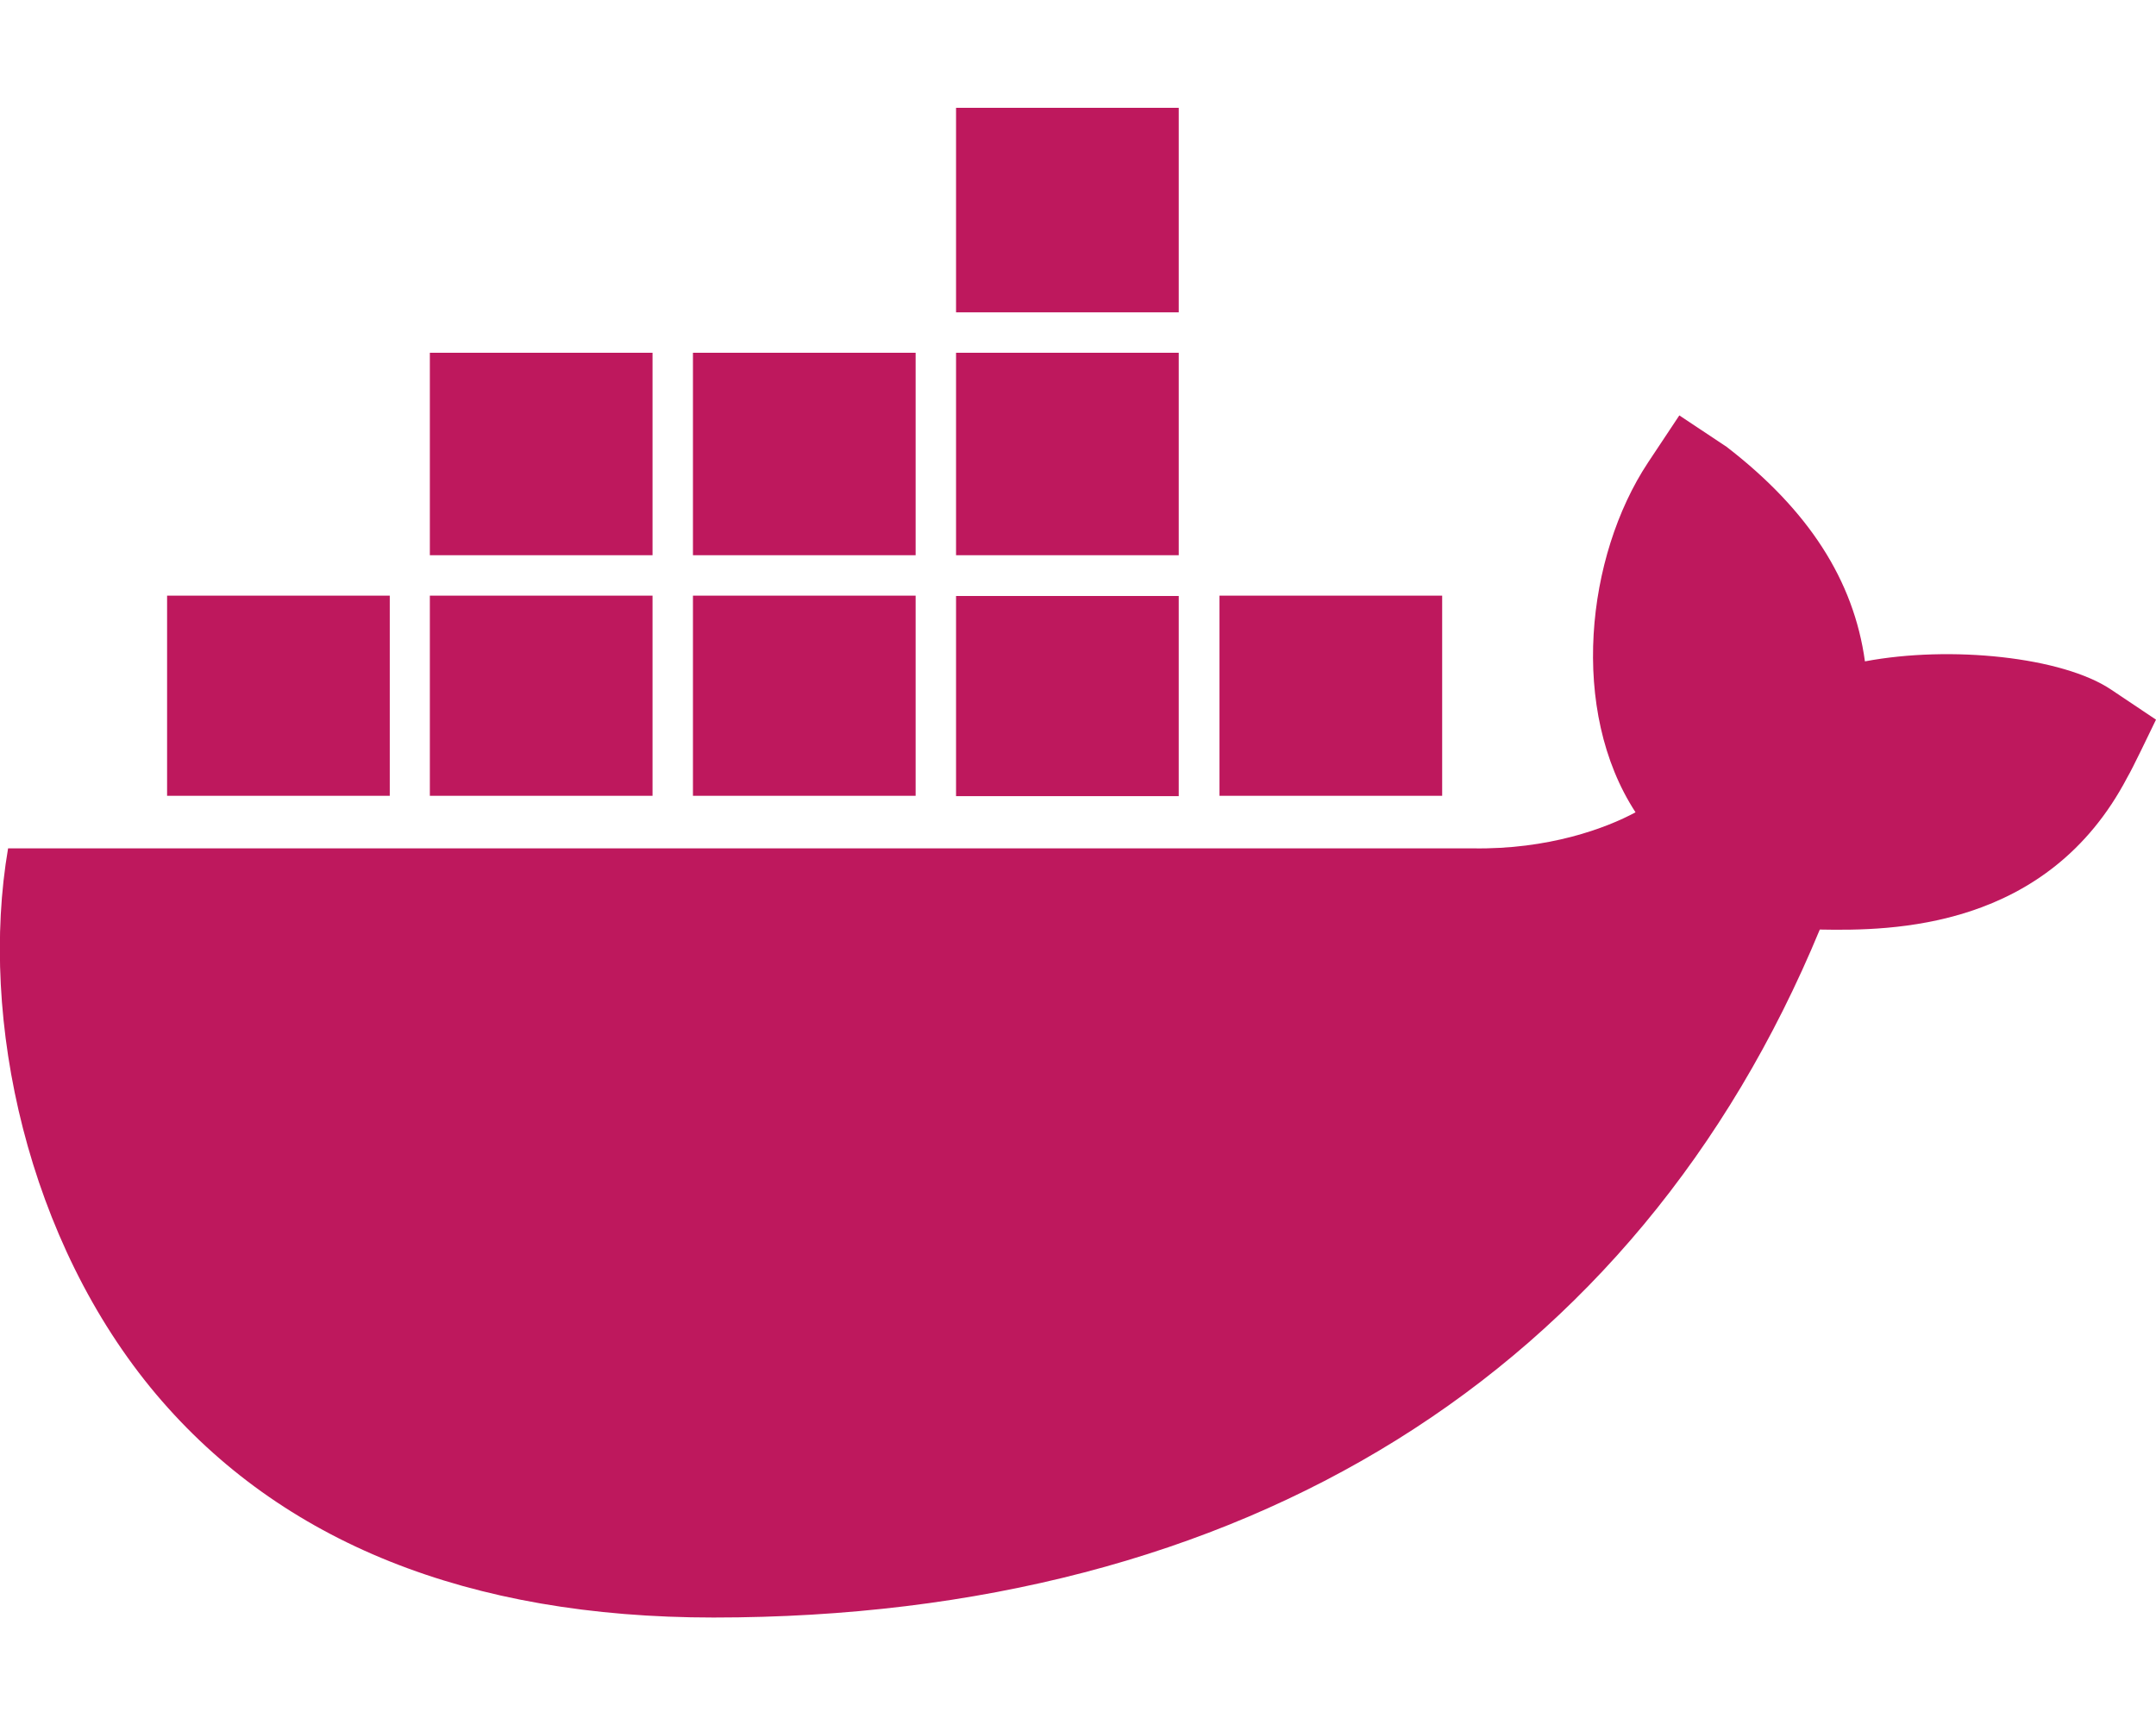
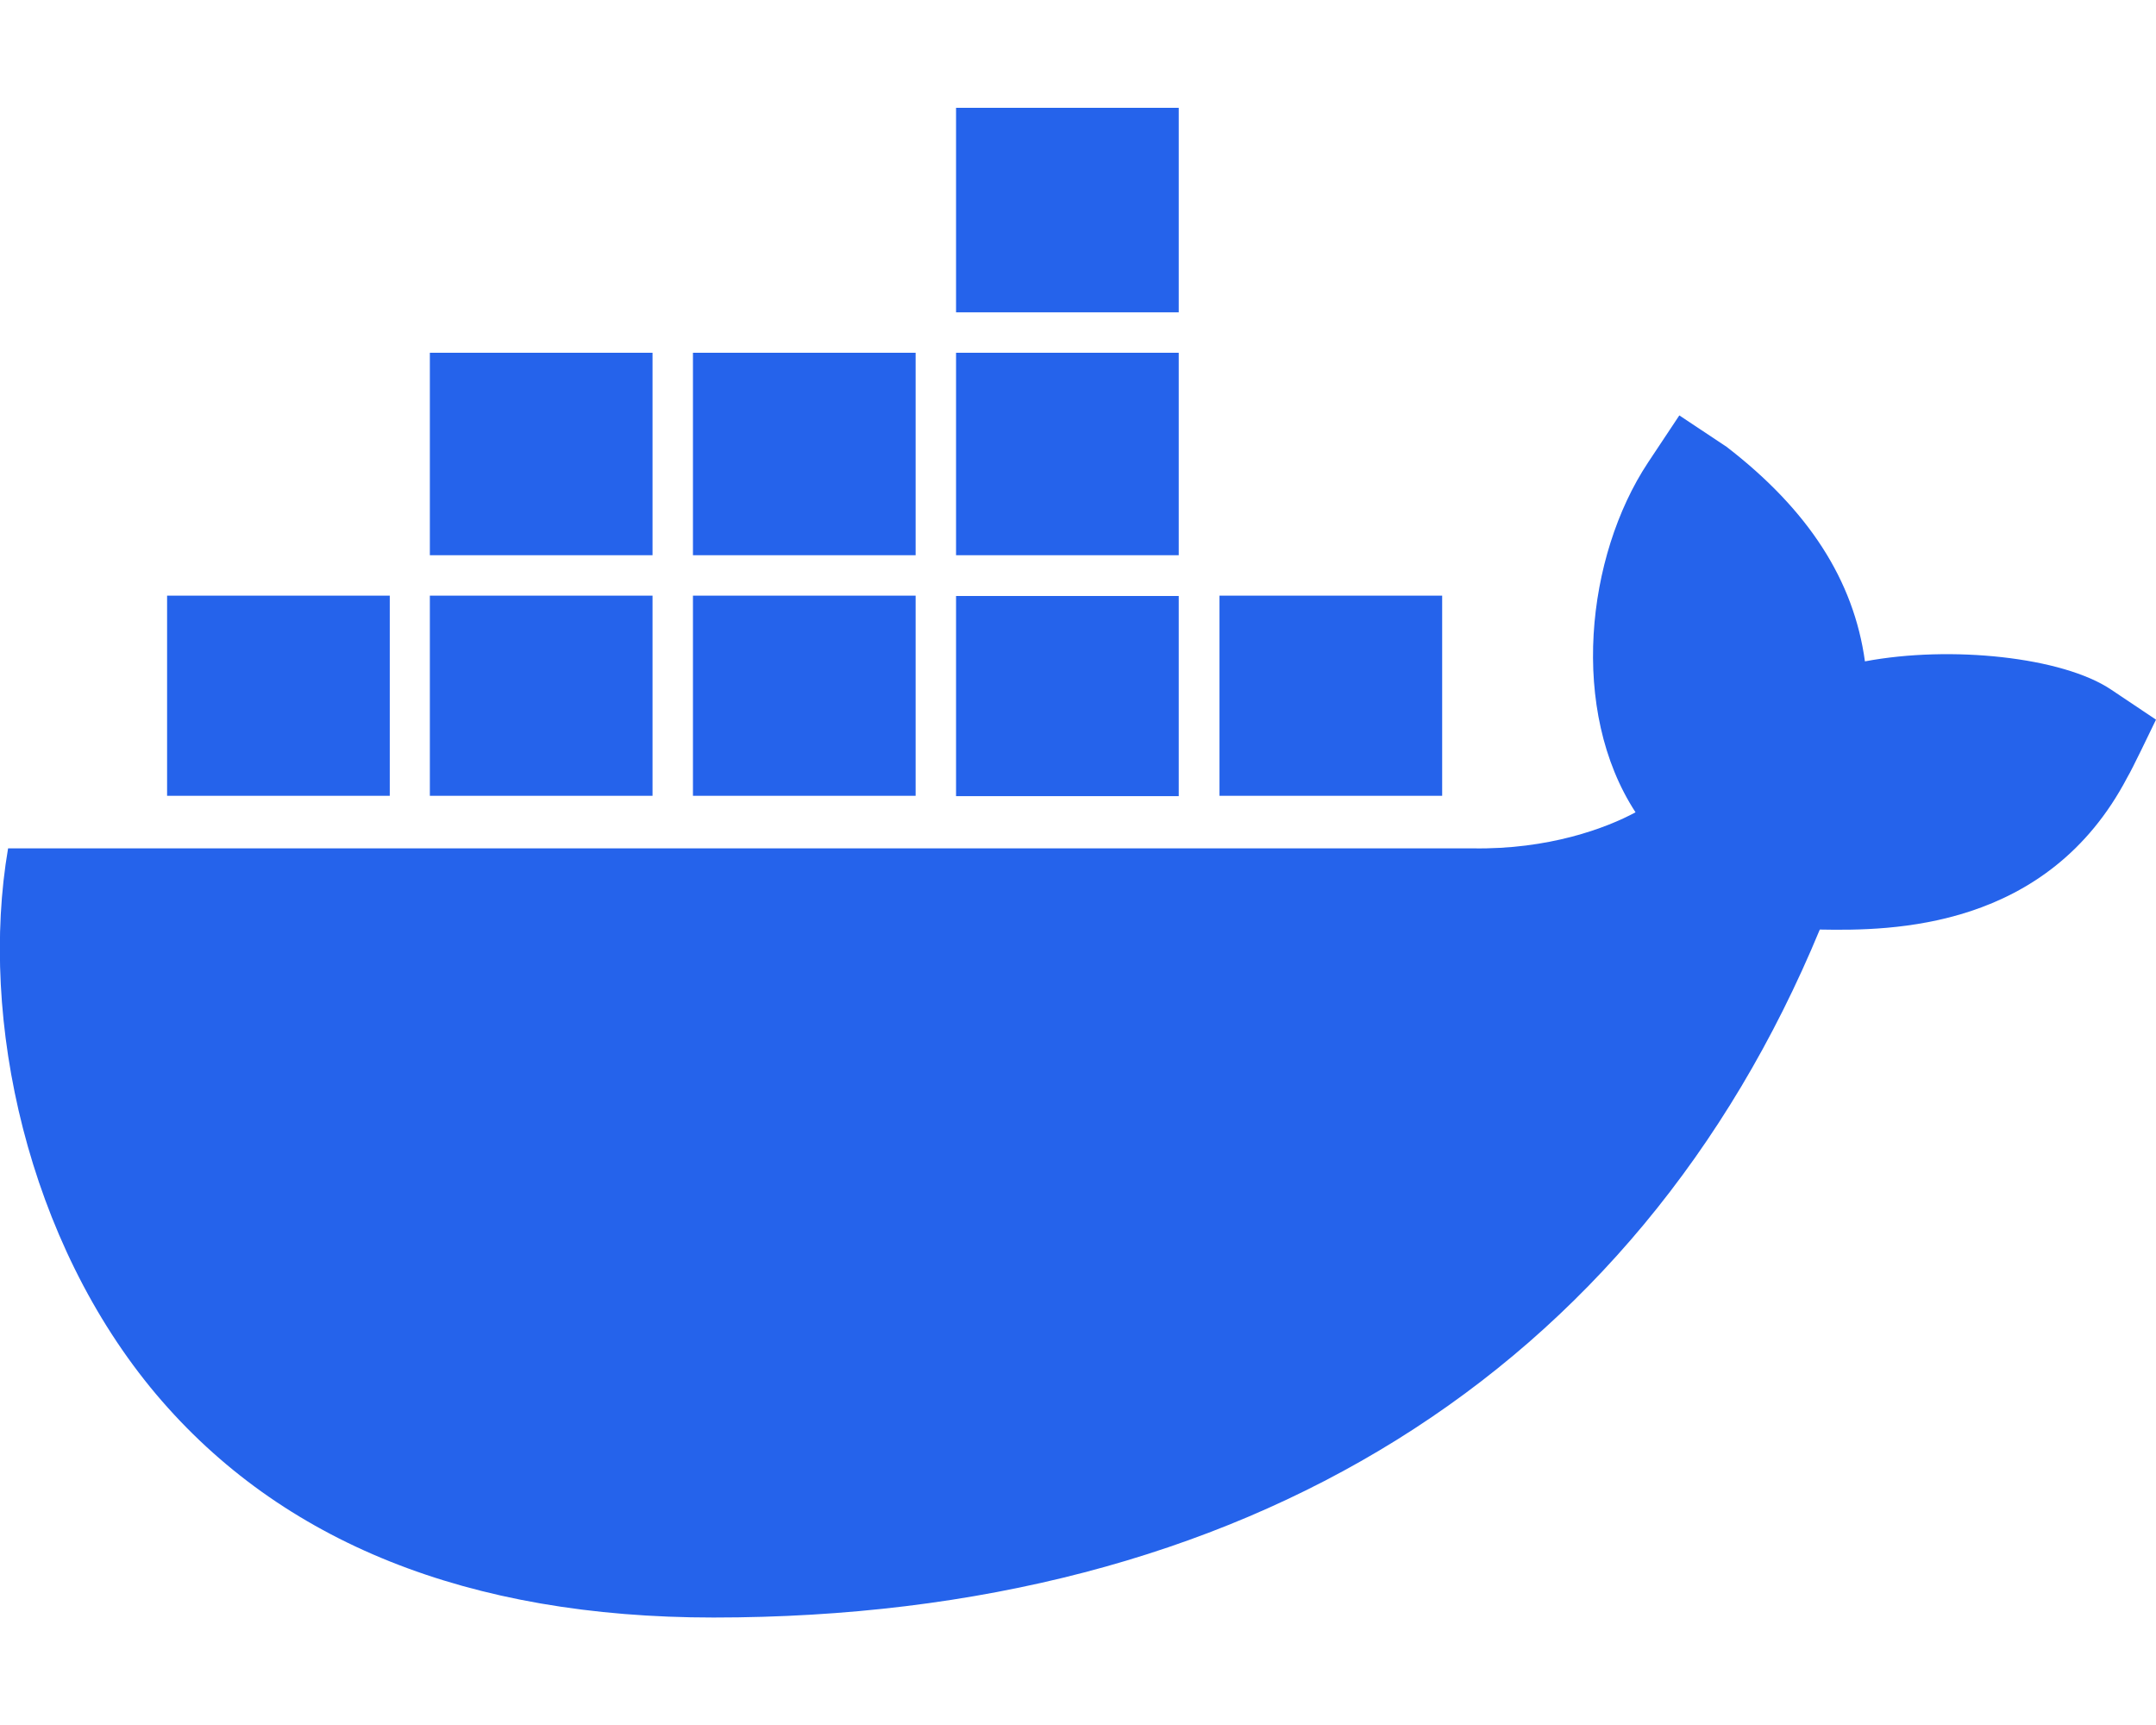
- <svg xmlns="http://www.w3.org/2000/svg" class="w-64 h-64" fill="#be185d" viewBox="0 0 640 512" data-darkreader-inline-fill="" style="--darkreader-inline-fill: currentColor;">
+ <svg xmlns="http://www.w3.org/2000/svg" class="w-64 h-64" fill="#2563eb" viewBox="0 0 640 512" data-darkreader-inline-fill="" style="--darkreader-inline-fill: currentColor;">
  <path d="M349.9 236.3h-66.1v-59.4h66.1v59.4zm0-204.3h-66.1v60.7h66.1V32zm78.2 144.8H362v59.4h66.1v-59.4zm-156.3-72.1h-66.1v60.1h66.1v-60.1zm78.1 0h-66.1v60.1h66.1v-60.1zm276.8 100c-14.4-9.7-47.6-13.2-73.1-8.4-3.3-24-16.7-44.9-41.1-63.7l-14-9.3-9.3 14c-18.4 27.8-23.4 73.6-3.7 103.8-8.7 4.7-25.8 11.1-48.4 10.7H2.4c-8.7 50.8 5.8 116.8 44 162.1 37.1 43.9 92.7 66.2 165.4 66.2 157.4 0 273.9-72.5 328.4-204.2 21.4.4 67.6.1 91.3-45.2 1.5-2.5 6.6-13.2 8.5-17.1l-13.3-8.9zm-511.1-27.9h-66v59.4h66.1v-59.4zm78.1 0h-66.1v59.4h66.1v-59.4zm78.1 0h-66.1v59.4h66.1v-59.4zm-78.1-72.1h-66.1v60.1h66.1v-60.1z">
    </path>
</svg>
